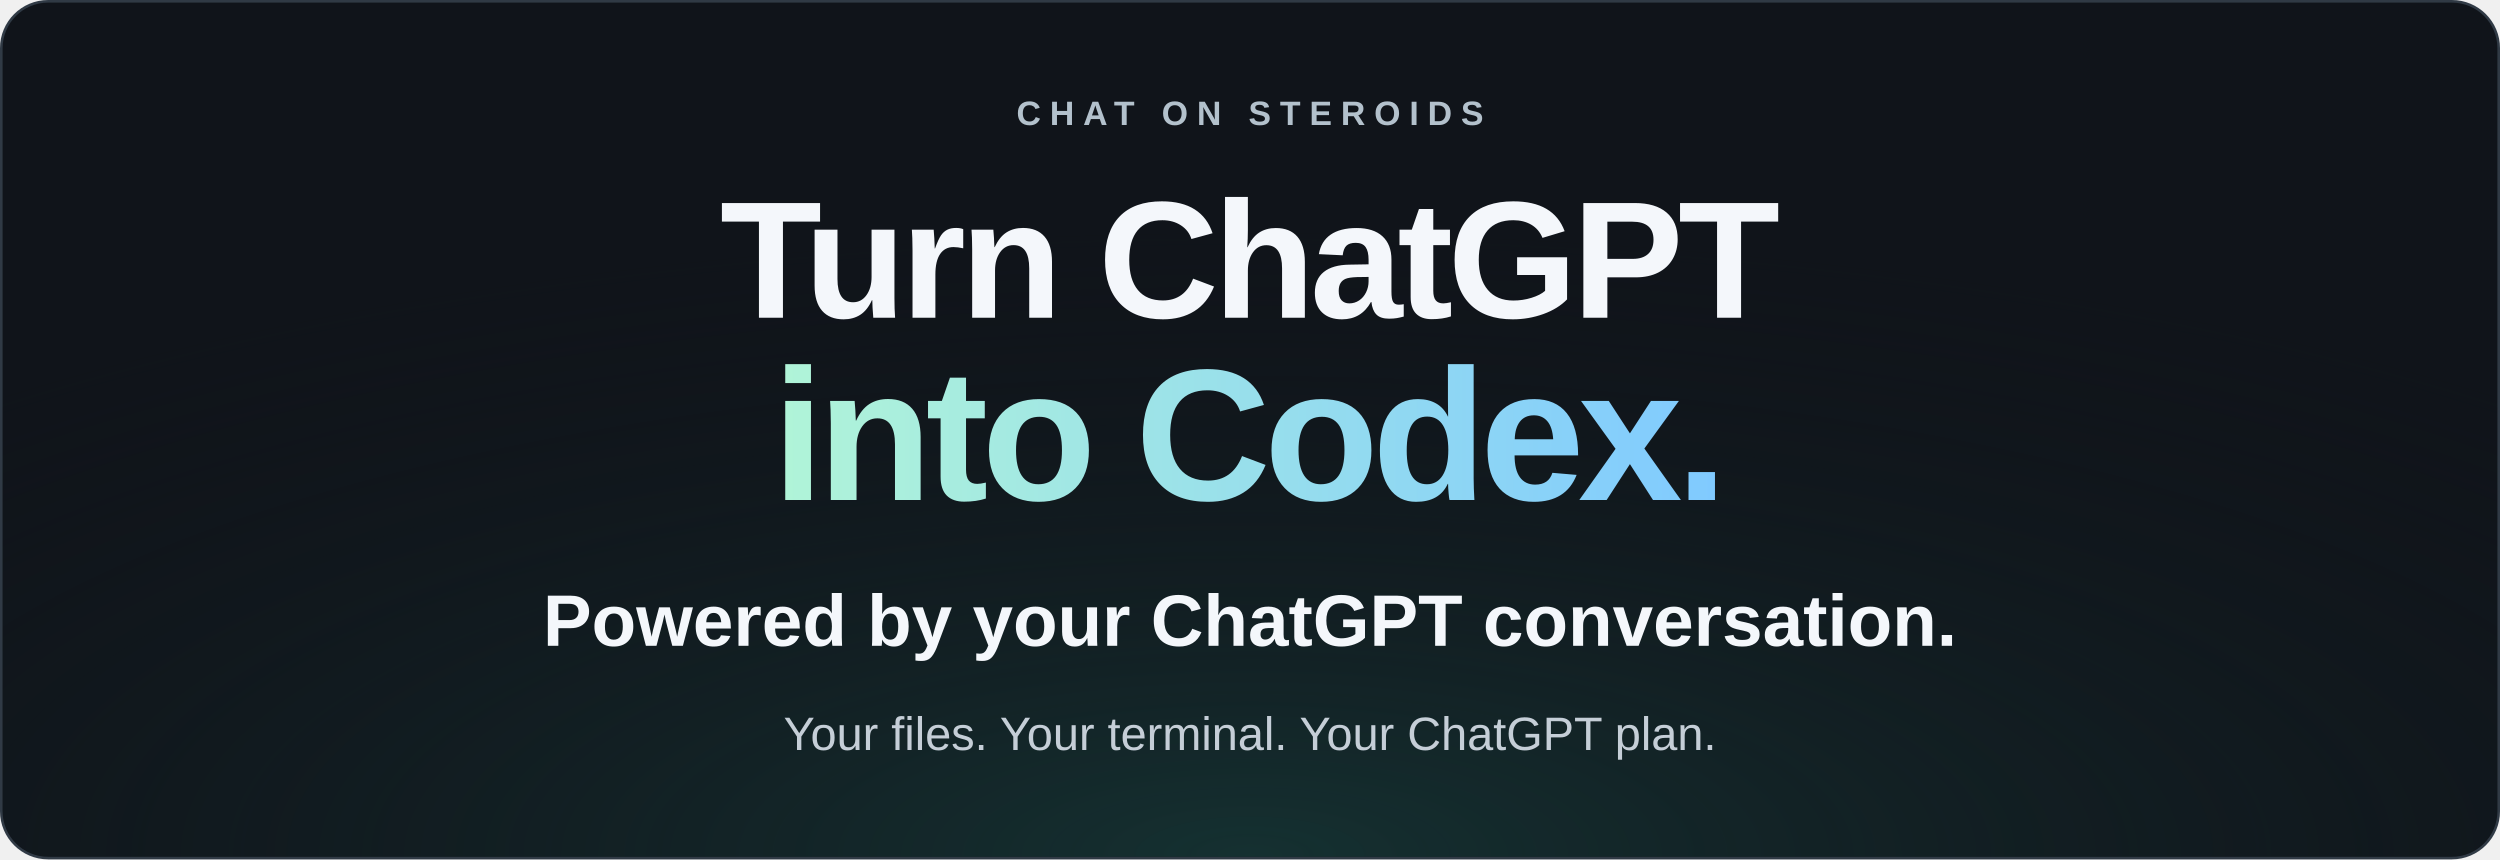
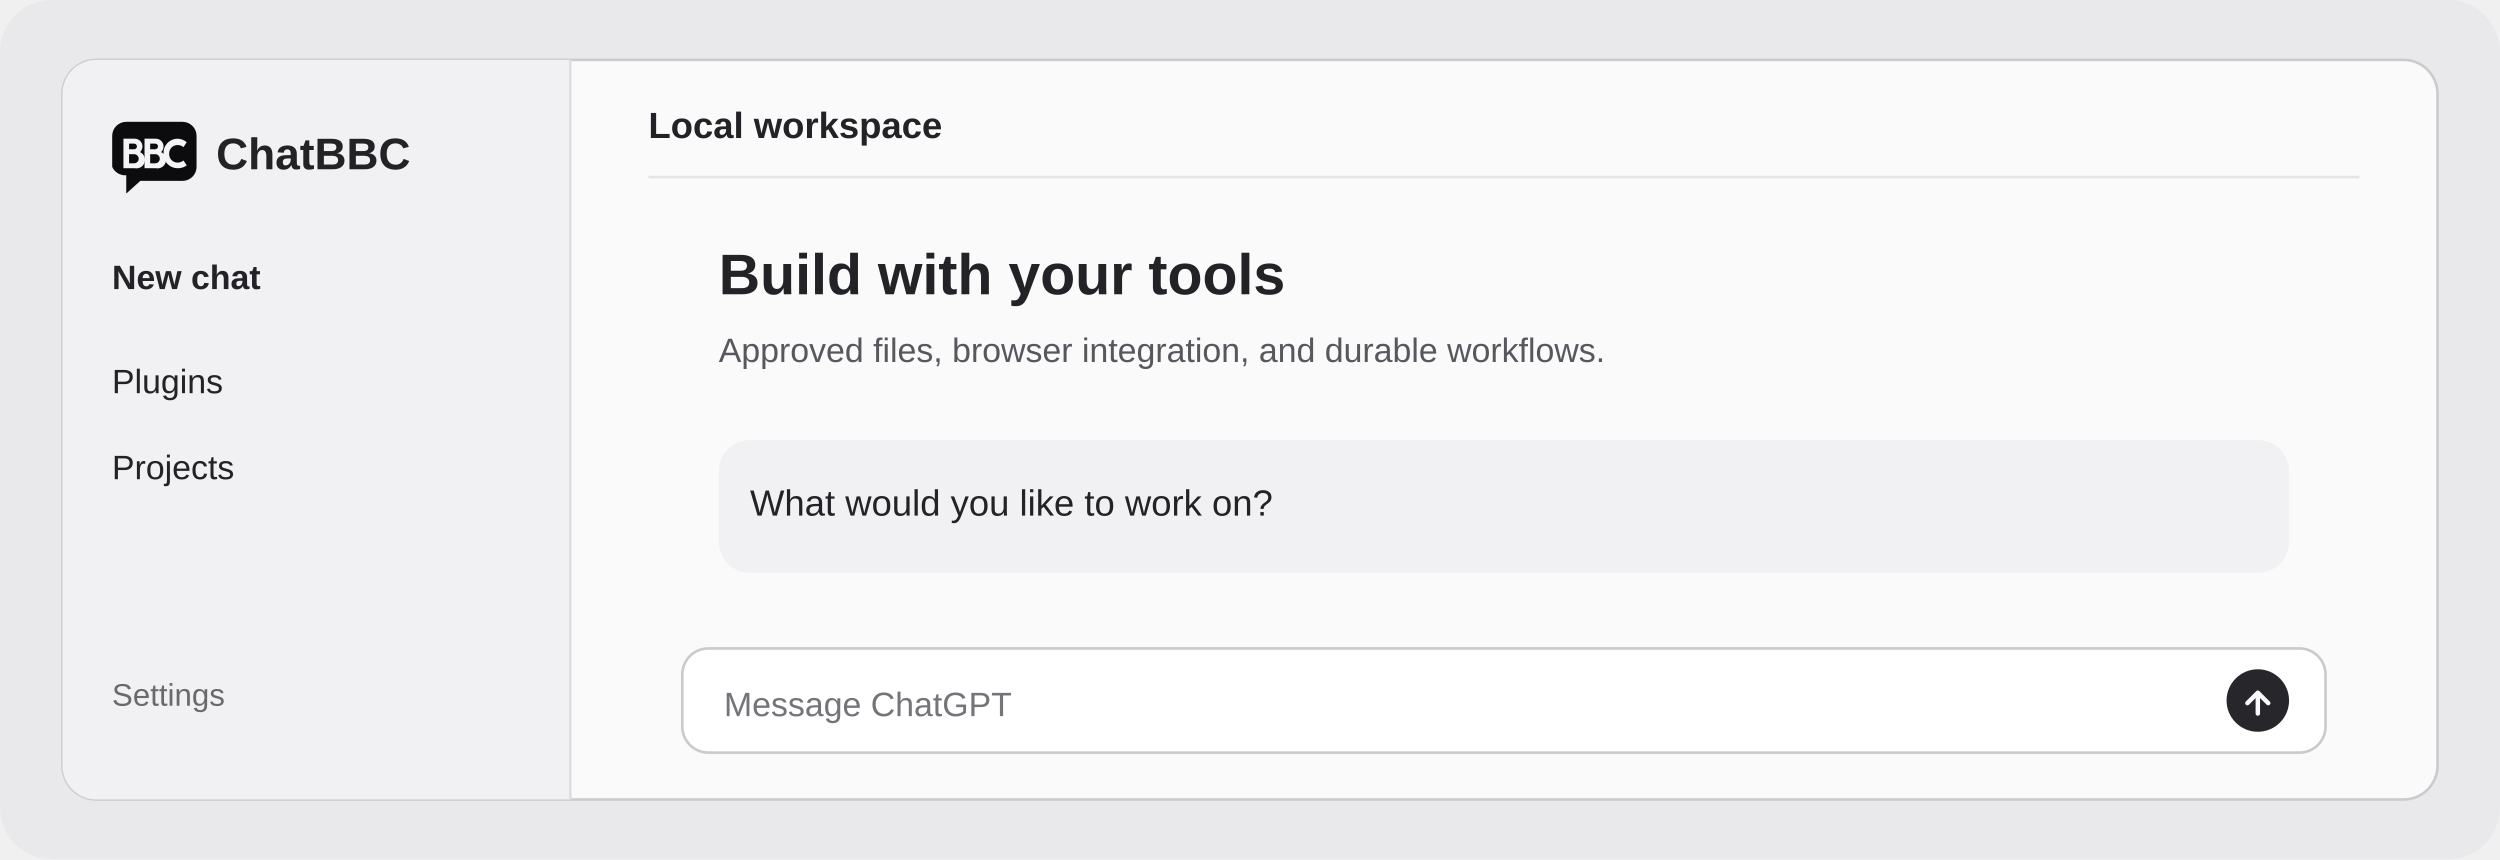
<svg xmlns="http://www.w3.org/2000/svg" width="960" height="330" viewBox="0 0 960 330" role="img" aria-labelledby="title desc">
-   <defs>
-     <linearGradient id="accent" x1="0" y1="0" x2="1" y2="0">
-       <stop stop-color="#b0f4d8" />
-       <stop offset="1" stop-color="#80caff" />
-     </linearGradient>
-     <radialGradient id="glow" cx="50%" cy="100%" r="75%">
-       <stop stop-color="#173d3b" stop-opacity=".7" />
-       <stop offset="1" stop-color="#10141a" stop-opacity="0" />
-     </radialGradient>
-   </defs>
-   <rect x=".5" y=".5" width="959" height="329" rx="18" fill="#10141a" stroke="#303a45" />
-   <rect x="1" y="1" width="958" height="328" rx="18" fill="url(#glow)" />
-   <g text-anchor="middle" font-family="Arial, Helvetica, sans-serif">
-     <text x="480" y="48" font-size="13" font-weight="700" letter-spacing="3.4" fill="#b3c1cc">CHAT ON STEROIDS</text>
-     <text x="480" y="122" font-size="64" font-weight="900" letter-spacing="-2" fill="#f4f7fb">Turn ChatGPT</text>
-     <text x="480" y="192" font-size="72" font-weight="900" letter-spacing="-2.5" fill="url(#accent)">into Codex.</text>
-     <text x="480" y="248" font-size="28" font-weight="700" fill="#f4f7fb">Powered by your ChatGPT conversation.</text>
-     <text x="480" y="288" font-size="18" fill="#c5ced7">Your files. Your terminal. Your ChatGPT plan.</text>
+   <rect width="960" height="330" rx="20" fill="#e9e9ec" />
+   <rect x="24" y="23" width="912" height="284" rx="13" fill="#fafafa" stroke="#cbcbcf" />
+   <path d="M37 23h182v284H37a13 13 0 0 1-13-13V36a13 13 0 0 1 13-13Z" fill="#f1f1f3" />
+   <path d="M219 23v284" stroke="#dedee1" />
+   <g transform="translate(42 43) scale(.54)">
+     <path fill="#0c0c0e" d="M12 7h40a10 10 0 0 1 10 10v22a10 10 0 0 1-10 10H22l-10 9V45A10 10 0 0 1 2 39V17A10 10 0 0 1 12 7Z" />
+     <g fill="#f4f4f6">
+       <path fill-rule="evenodd" d="M10 19h8a5.5 5.5 0 0 1 3.8 9.5A6.1 6.1 0 0 1 18 40h-8Zm4 3.5v4h3.6a2 2 0 0 0 0-4Zm0 7.5v6.5h3.6a3.25 3.25 0 0 0 0-6.5Z" />
+       <path fill-rule="evenodd" d="M25 19h8a5.5 5.5 0 0 1 3.8 9.5A6.1 6.1 0 0 1 33 40h-8Zm4 3.5v4h3.6a2 2 0 0 0 0-4Zm0 7.5v6.5h3.6a3.25 3.25 0 0 0 0-6.5Z" />
+       <path d="M55 21.5 52.7 25a6.5 6.5 0 0 0-4.2-1.5 6 6 0 0 0-6 6v.5a6 6 0 0 0 6 6 6.5 6.5 0 0 0 4.2-1.5L55 38a10.5 10.5 0 0 1-6.5 2 10 10 0 0 1-10-10.5A10 10 0 0 1 48.5 19a10.5 10.5 0 0 1 6.5 2.5Z" />
+     </g>
  </g>
+   <g font-family="Arial, Helvetica, sans-serif" fill="#232327">
+     <text x="83" y="65" font-size="17" font-weight="700">ChatBBC</text>
+     <text x="43" y="111" font-size="13" font-weight="700">New chat</text>
+     <text x="43" y="151" font-size="13">Plugins</text>
+     <text x="43" y="184" font-size="13">Projects</text>
+     <text x="43" y="271" font-size="12" fill="#69696e">Settings</text>
+     <text x="249" y="53" font-size="14" font-weight="700">Local workspace</text>
+     <text x="276" y="113" font-size="22" font-weight="700">Build with your tools</text>
+     <text x="276" y="139" font-size="13" fill="#57575e">Approved files, browser integration, and durable workflows.</text>
+   </g>
+   <path d="M249 68h657" stroke="#e4e4e7" />
+   <rect x="276" y="169" width="603" height="51" rx="12" fill="#f1f1f3" />
+   <rect x="262" y="249" width="631" height="40" rx="10" fill="#fff" stroke="#c9c9ce" />
+   <g font-family="Arial, Helvetica, sans-serif" fill="#232327">
+     <text x="288" y="198" font-size="14">What would you like to work on?</text>
+     <text x="278" y="275" font-size="13" fill="#74747a">Message ChatGPT</text>
+   </g>
+   <circle cx="867" cy="269" r="12" fill="#27272b" />
+   <path d="m863 270 4-4 4 4m-4-4v8" fill="none" stroke="#fafafa" stroke-width="1.7" stroke-linecap="round" stroke-linejoin="round" />
</svg>
